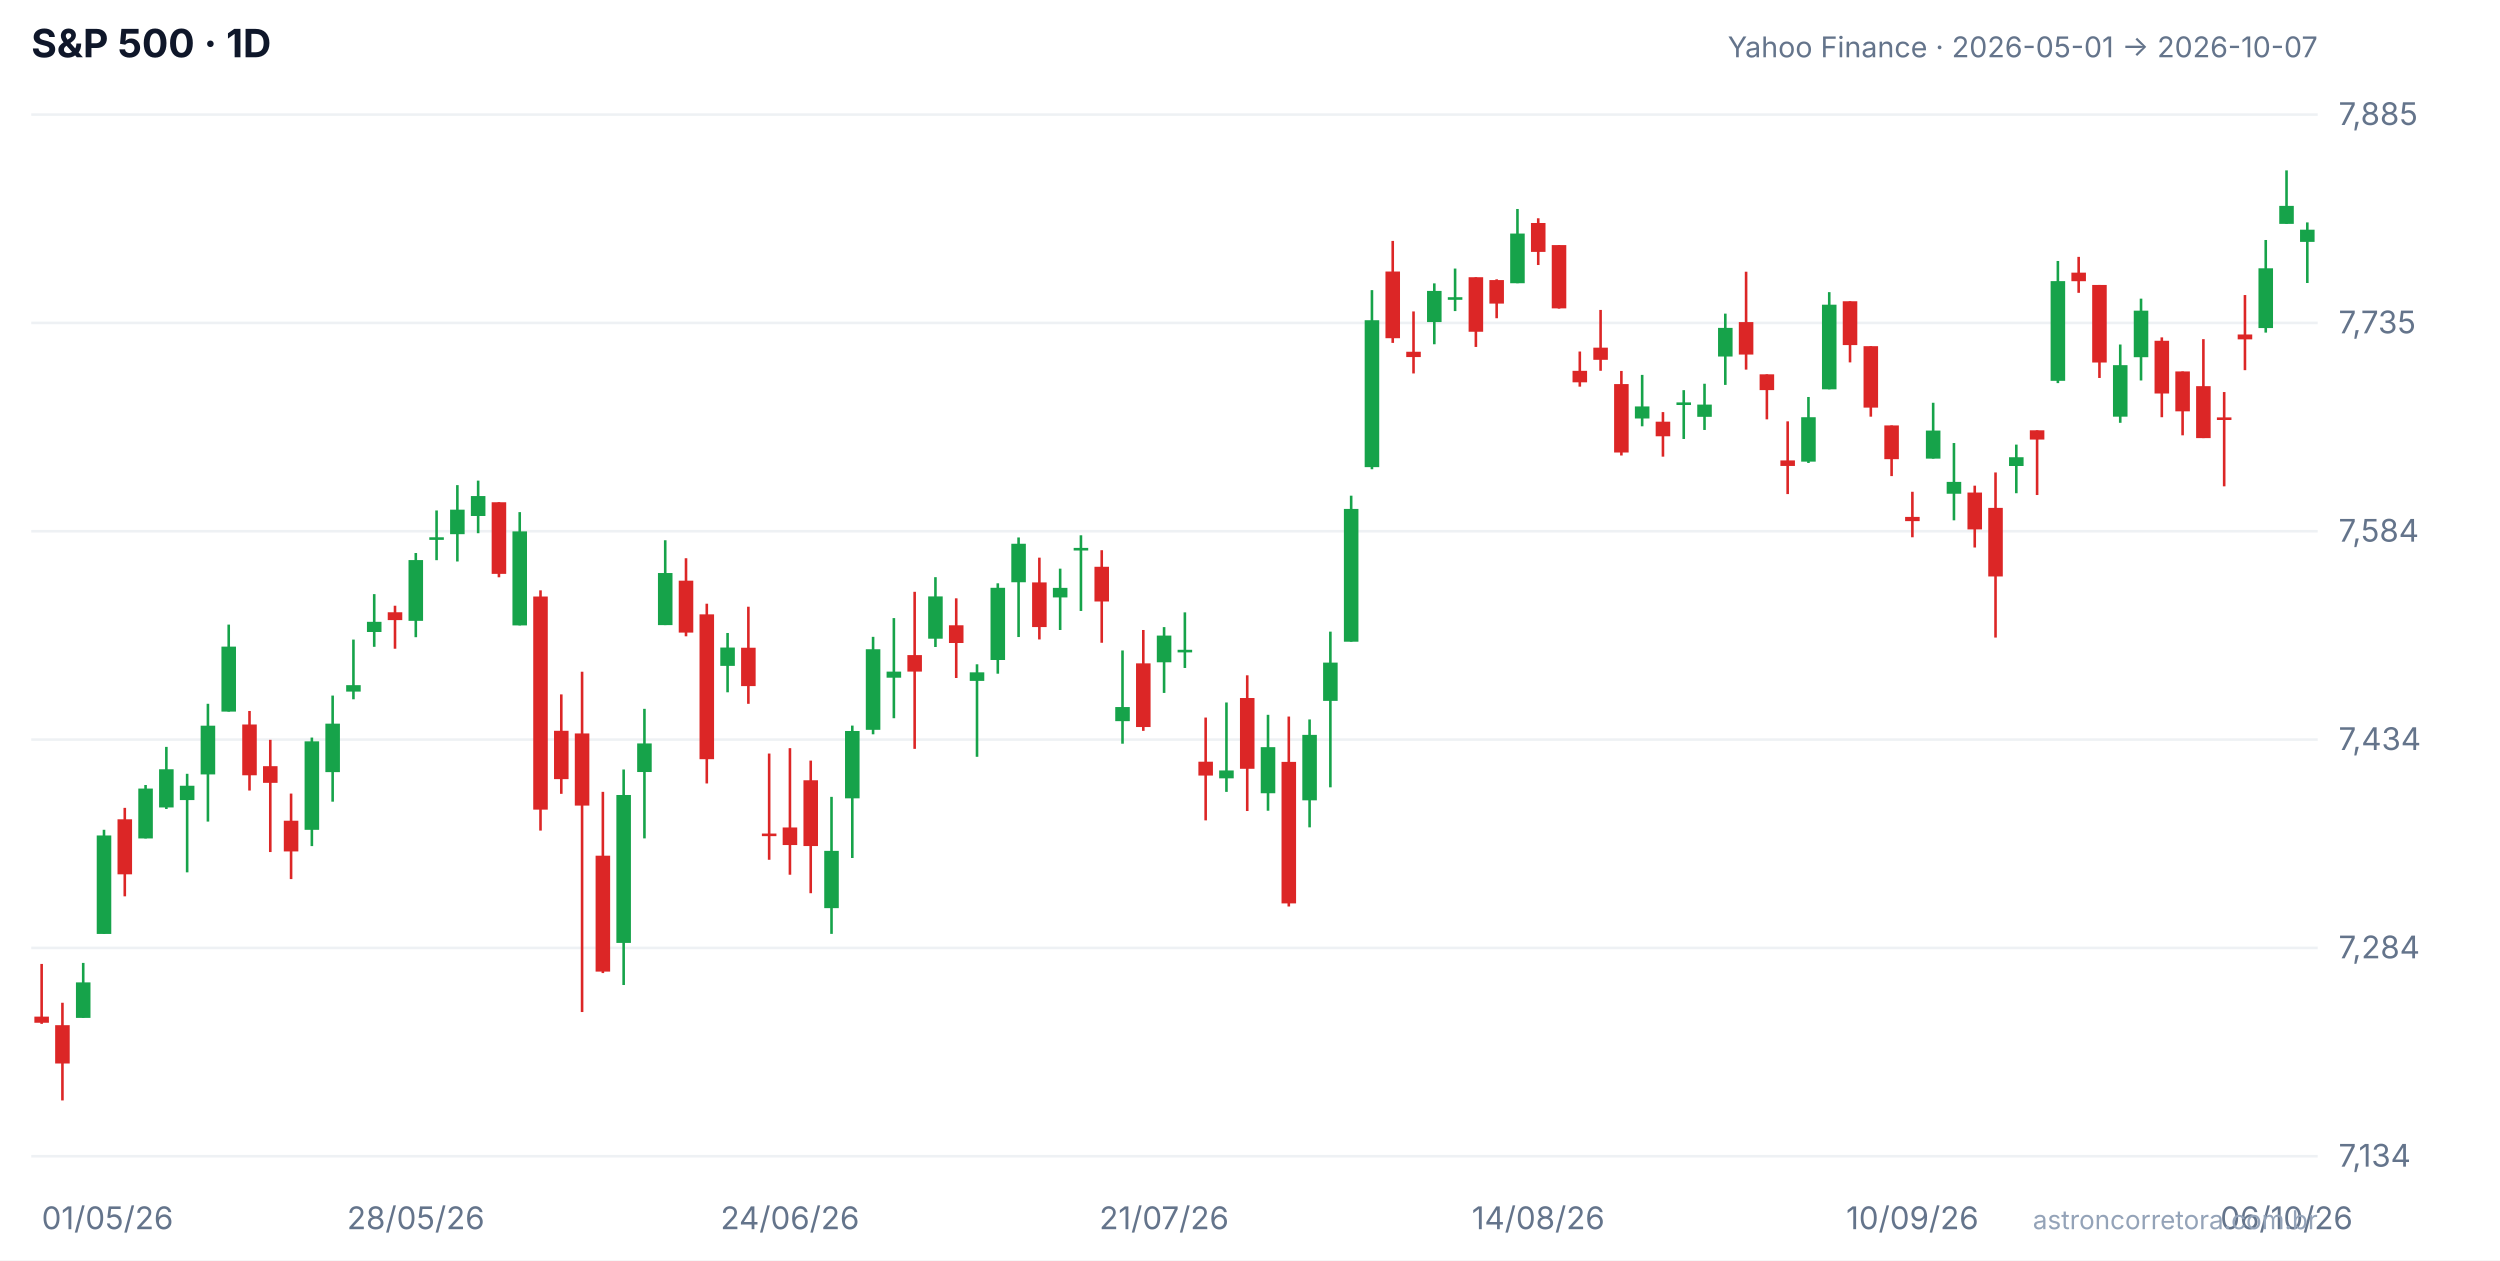
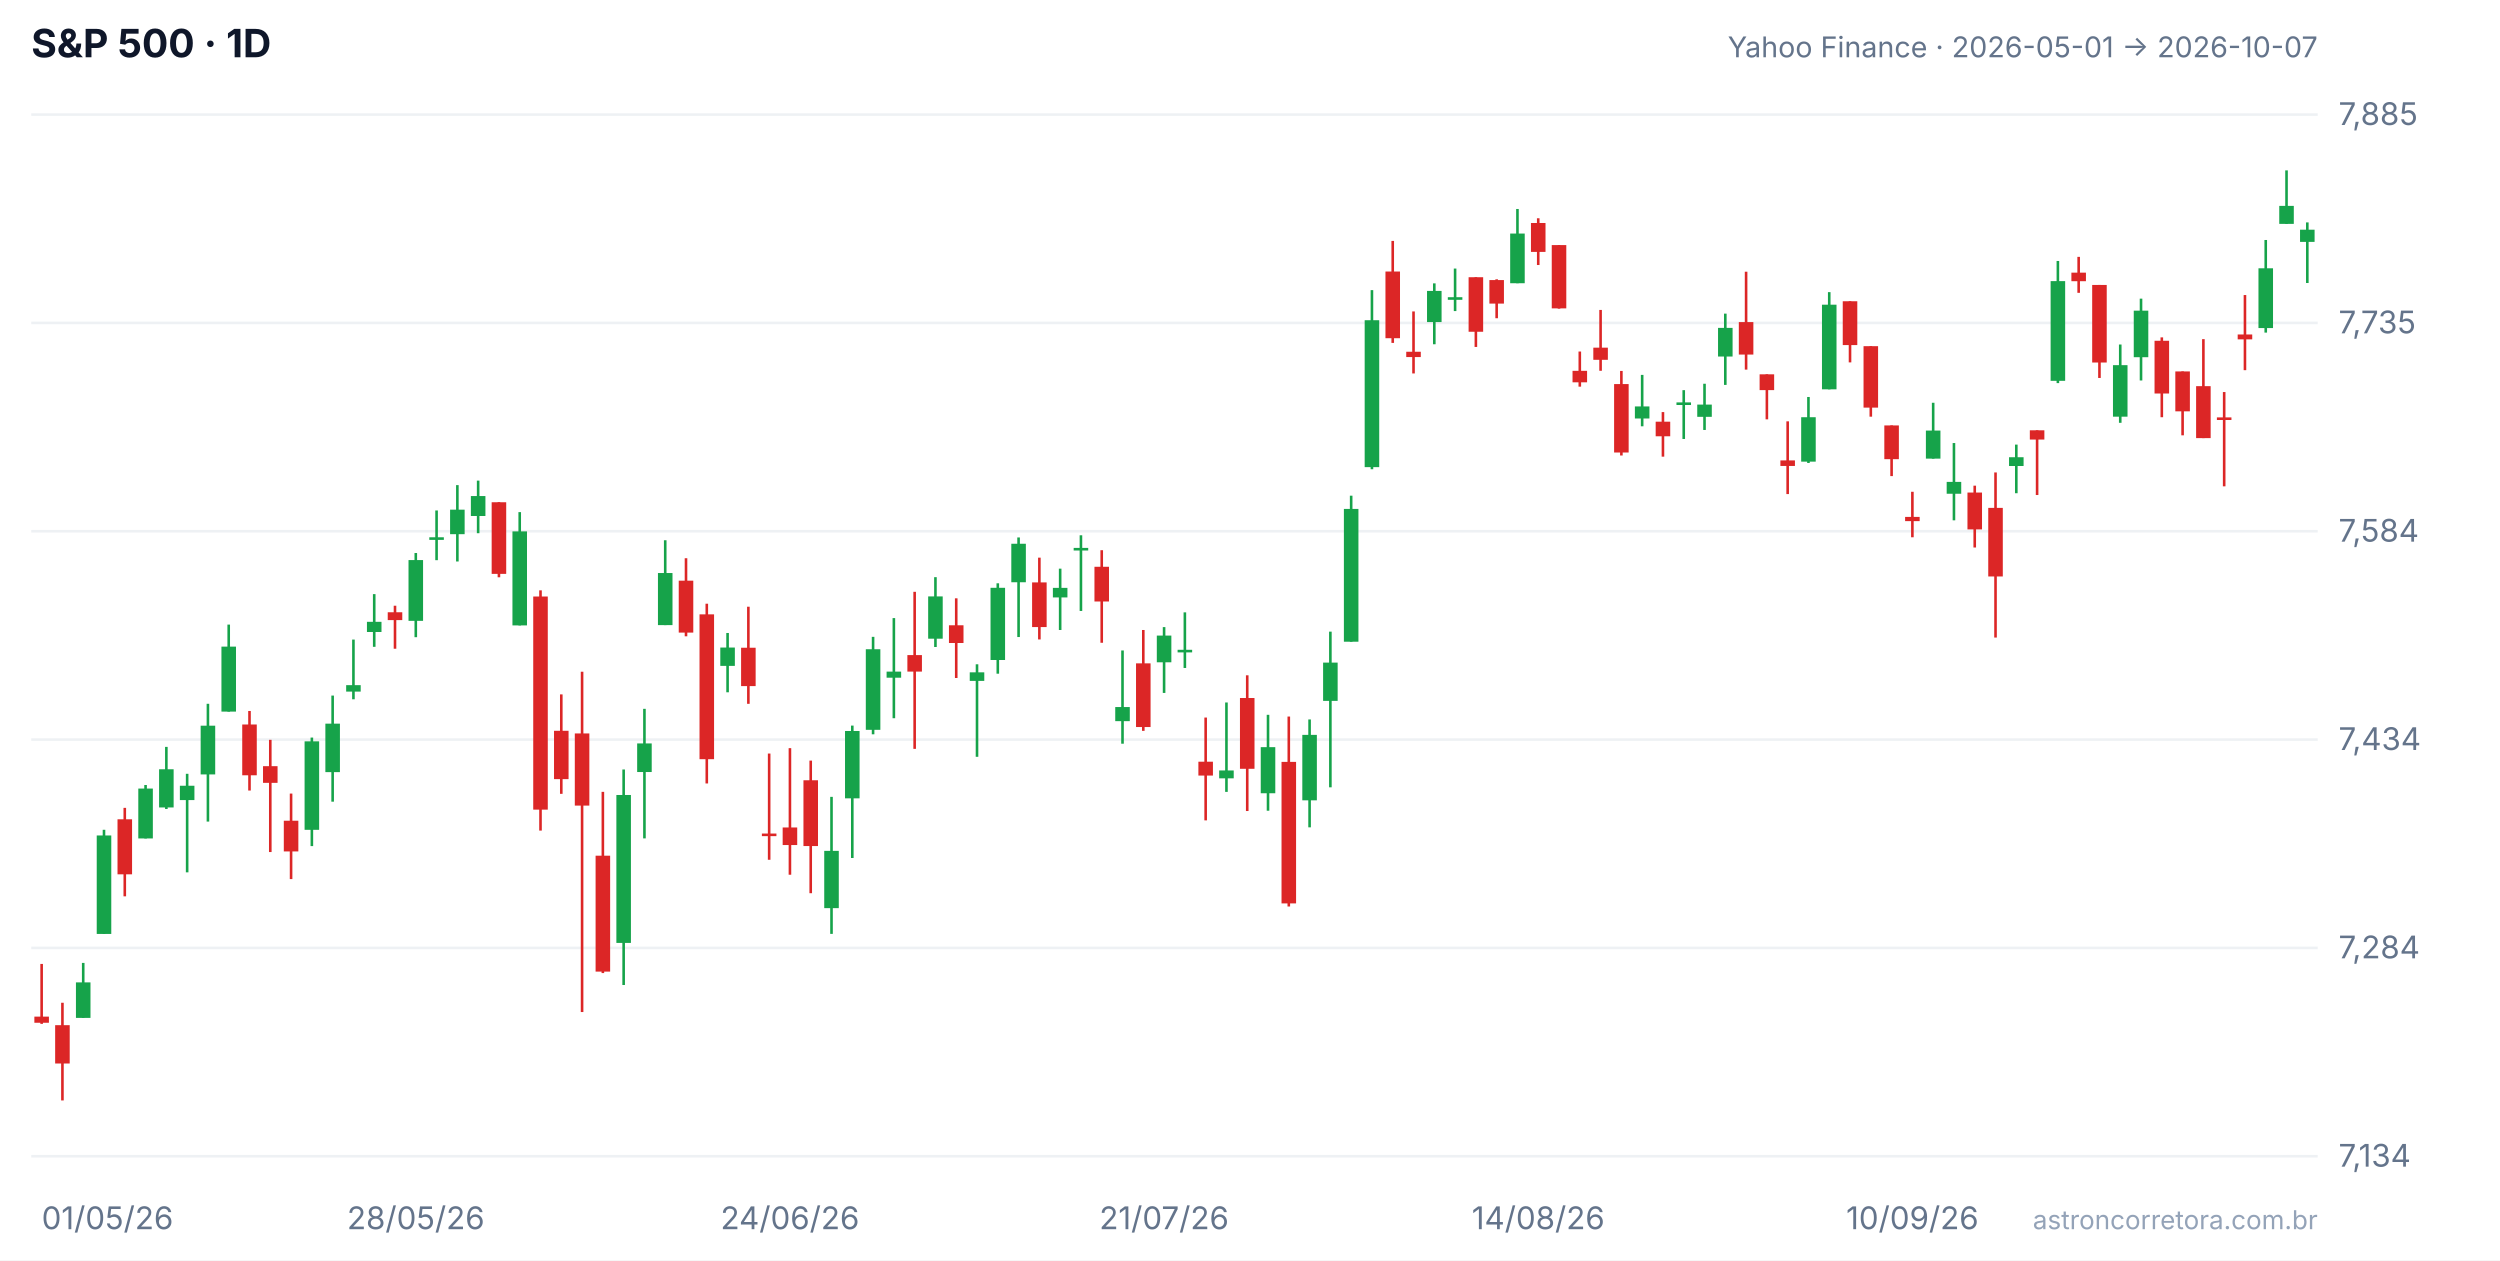
<svg xmlns="http://www.w3.org/2000/svg" viewBox="0 0 960 484" font-family="Inter,system-ui,sans-serif" font-size="12" role="img">
  <rect width="960" height="484" fill="#ffffff" />
  <text x="12" y="22" font-size="15" font-weight="700" fill="#0f172a">S&amp;P 500 · 1D</text>
  <text x="890" y="22" font-size="11" fill="#64748b" text-anchor="end">Yahoo Finance · 2026-05-01 → 2026-10-07</text>
  <line x1="12" x2="890" y1="444" y2="444" stroke="#eef1f4" />
  <text x="898" y="448" fill="#64748b">7,134</text>
  <line x1="12" x2="890" y1="364" y2="364" stroke="#eef1f4" />
  <text x="898" y="368" fill="#64748b">7,284</text>
  <line x1="12" x2="890" y1="284" y2="284" stroke="#eef1f4" />
  <text x="898" y="288" fill="#64748b">7,434</text>
  <line x1="12" x2="890" y1="204" y2="204" stroke="#eef1f4" />
  <text x="898" y="208" fill="#64748b">7,584</text>
  <line x1="12" x2="890" y1="124" y2="124" stroke="#eef1f4" />
  <text x="898" y="128" fill="#64748b">7,735</text>
  <line x1="12" x2="890" y1="44" y2="44" stroke="#eef1f4" />
  <text x="898" y="48" fill="#64748b">7,885</text>
  <text x="15.991" y="472" fill="#64748b" text-anchor="start">01/05/26</text>
  <text x="159.664" y="472" fill="#64748b" text-anchor="middle">28/05/26</text>
  <text x="303.336" y="472" fill="#64748b" text-anchor="middle">24/06/26</text>
  <text x="447.009" y="472" fill="#64748b" text-anchor="middle">21/07/26</text>
  <text x="590.682" y="472" fill="#64748b" text-anchor="middle">14/08/26</text>
  <text x="734.355" y="472" fill="#64748b" text-anchor="middle">10/09/26</text>
-   <text x="878.027" y="472" fill="#64748b" text-anchor="middle">06/10/26</text>
  <line x1="15.991" x2="15.991" y1="370.151" y2="393.165" stroke="#dc2626" />
  <rect x="13.197" y="390.384" width="5.587" height="2.355" fill="#dc2626" />
  <line x1="23.973" x2="23.973" y1="385.057" y2="422.571" stroke="#dc2626" />
  <rect x="21.179" y="393.666" width="5.587" height="14.719" fill="#dc2626" />
  <line x1="31.955" x2="31.955" y1="369.757" y2="390.874" stroke="#16a34a" />
  <rect x="29.161" y="377.236" width="5.587" height="13.638" fill="#16a34a" />
  <line x1="39.936" x2="39.936" y1="318.636" y2="358.633" stroke="#16a34a" />
  <rect x="37.143" y="320.82" width="5.587" height="37.813" fill="#16a34a" />
  <line x1="47.918" x2="47.918" y1="310.218" y2="344.191" stroke="#dc2626" />
  <rect x="45.125" y="314.608" width="5.587" height="21.133" fill="#dc2626" />
  <line x1="55.9" x2="55.9" y1="301.439" y2="321.965" stroke="#16a34a" />
  <rect x="53.106" y="302.808" width="5.587" height="19.157" fill="#16a34a" />
  <line x1="63.882" x2="63.882" y1="286.805" y2="310.655" stroke="#16a34a" />
  <rect x="61.088" y="295.398" width="5.587" height="14.666" fill="#16a34a" />
  <line x1="71.864" x2="71.864" y1="297.14" y2="334.98" stroke="#16a34a" />
  <rect x="69.07" y="301.727" width="5.587" height="5.503" fill="#16a34a" />
  <line x1="79.845" x2="79.845" y1="270.253" y2="315.487" stroke="#16a34a" />
  <rect x="77.052" y="278.665" width="5.587" height="18.715" fill="#16a34a" />
  <line x1="87.827" x2="87.827" y1="239.845" y2="273.258" stroke="#16a34a" />
  <rect x="85.034" y="248.304" width="5.587" height="24.953" fill="#16a34a" />
  <line x1="95.809" x2="95.809" y1="273.018" y2="303.57" stroke="#dc2626" />
  <rect x="93.015" y="278.207" width="5.587" height="19.503" fill="#dc2626" />
  <line x1="103.791" x2="103.791" y1="284.093" y2="327.186" stroke="#dc2626" />
  <rect x="100.997" y="294.21" width="5.587" height="6.403" fill="#dc2626" />
  <line x1="111.773" x2="111.773" y1="304.731" y2="337.569" stroke="#dc2626" />
  <rect x="108.979" y="315.157" width="5.587" height="11.795" fill="#dc2626" />
  <line x1="119.755" x2="119.755" y1="283.225" y2="324.901" stroke="#16a34a" />
  <rect x="116.961" y="284.674" width="5.587" height="33.978" fill="#16a34a" />
  <line x1="127.736" x2="127.736" y1="267.099" y2="307.843" stroke="#16a34a" />
  <rect x="124.943" y="277.882" width="5.587" height="18.614" fill="#16a34a" />
  <line x1="135.718" x2="135.718" y1="245.598" y2="268.522" stroke="#16a34a" />
  <rect x="132.925" y="263.098" width="5.587" height="2.477" fill="#16a34a" />
  <line x1="143.7" x2="143.7" y1="228.141" y2="248.379" stroke="#16a34a" />
  <rect x="140.906" y="238.779" width="5.587" height="3.905" fill="#16a34a" />
  <line x1="151.682" x2="151.682" y1="232.599" y2="249.114" stroke="#dc2626" />
  <rect x="148.888" y="235.109" width="5.587" height="3.01" fill="#dc2626" />
  <line x1="159.664" x2="159.664" y1="212.356" y2="244.682" stroke="#16a34a" />
  <rect x="156.87" y="215.067" width="5.587" height="23.339" fill="#16a34a" />
  <line x1="167.645" x2="167.645" y1="196.022" y2="215.11" stroke="#16a34a" />
  <rect x="164.852" y="206.315" width="5.587" height="1" fill="#16a34a" />
  <line x1="175.627" x2="175.627" y1="186.284" y2="215.611" stroke="#16a34a" />
  <rect x="172.834" y="195.713" width="5.587" height="9.413" fill="#16a34a" />
  <line x1="183.609" x2="183.609" y1="184.558" y2="204.754" stroke="#16a34a" />
  <rect x="180.815" y="190.482" width="5.587" height="7.661" fill="#16a34a" />
  <line x1="191.591" x2="191.591" y1="192.842" y2="221.678" stroke="#dc2626" />
  <rect x="188.797" y="192.863" width="5.587" height="27.505" fill="#dc2626" />
  <line x1="199.573" x2="199.573" y1="196.656" y2="240.154" stroke="#16a34a" />
  <rect x="196.779" y="204.051" width="5.587" height="36.103" fill="#16a34a" />
  <line x1="207.555" x2="207.555" y1="226.692" y2="318.95" stroke="#dc2626" />
  <rect x="204.761" y="229.062" width="5.587" height="81.838" fill="#dc2626" />
  <line x1="215.536" x2="215.536" y1="266.646" y2="304.833" stroke="#dc2626" />
  <rect x="212.743" y="280.625" width="5.587" height="18.56" fill="#dc2626" />
  <line x1="223.518" x2="223.518" y1="257.942" y2="388.62" stroke="#dc2626" />
  <rect x="220.725" y="281.643" width="5.587" height="27.707" fill="#dc2626" />
  <line x1="231.5" x2="231.5" y1="304.071" y2="373.661" stroke="#dc2626" />
  <rect x="228.706" y="328.587" width="5.587" height="44.51" fill="#dc2626" />
  <line x1="239.482" x2="239.482" y1="295.483" y2="378.243" stroke="#16a34a" />
  <rect x="236.688" y="305.275" width="5.587" height="56.805" fill="#16a34a" />
  <line x1="247.464" x2="247.464" y1="272.192" y2="321.944" stroke="#16a34a" />
  <rect x="244.67" y="285.478" width="5.587" height="10.98" fill="#16a34a" />
  <line x1="255.445" x2="255.445" y1="207.455" y2="240.042" stroke="#16a34a" />
  <rect x="252.652" y="220.043" width="5.587" height="19.999" fill="#16a34a" />
  <line x1="263.427" x2="263.427" y1="214.359" y2="244.341" stroke="#dc2626" />
  <rect x="260.634" y="222.979" width="5.587" height="19.94" fill="#dc2626" />
  <line x1="271.409" x2="271.409" y1="231.827" y2="300.848" stroke="#dc2626" />
  <rect x="268.615" y="235.913" width="5.587" height="55.617" fill="#dc2626" />
  <line x1="279.391" x2="279.391" y1="243.068" y2="265.842" stroke="#16a34a" />
  <rect x="276.597" y="248.656" width="5.587" height="7.043" fill="#16a34a" />
  <line x1="287.373" x2="287.373" y1="232.978" y2="270.269" stroke="#dc2626" />
  <rect x="284.579" y="248.731" width="5.587" height="14.73" fill="#dc2626" />
  <line x1="295.355" x2="295.355" y1="289.362" y2="330.153" stroke="#dc2626" />
  <rect x="292.561" y="320.079" width="5.587" height="1" fill="#dc2626" />
  <line x1="303.336" x2="303.336" y1="287.29" y2="335.896" stroke="#dc2626" />
  <rect x="300.543" y="317.751" width="5.587" height="6.744" fill="#dc2626" />
  <line x1="311.318" x2="311.318" y1="292.074" y2="342.992" stroke="#dc2626" />
  <rect x="308.525" y="299.622" width="5.587" height="25.262" fill="#dc2626" />
  <line x1="319.3" x2="319.3" y1="305.994" y2="358.612" stroke="#16a34a" />
  <rect x="316.506" y="326.733" width="5.587" height="21.991" fill="#16a34a" />
  <line x1="327.282" x2="327.282" y1="278.628" y2="329.471" stroke="#16a34a" />
  <rect x="324.488" y="280.7" width="5.587" height="25.864" fill="#16a34a" />
  <line x1="335.264" x2="335.264" y1="244.549" y2="281.973" stroke="#16a34a" />
  <rect x="332.47" y="249.306" width="5.587" height="30.946" fill="#16a34a" />
  <line x1="343.245" x2="343.245" y1="237.346" y2="275.799" stroke="#16a34a" />
  <rect x="340.452" y="257.899" width="5.587" height="2.339" fill="#16a34a" />
  <line x1="351.227" x2="351.227" y1="227.256" y2="287.562" stroke="#dc2626" />
  <rect x="348.434" y="251.554" width="5.587" height="6.339" fill="#dc2626" />
  <line x1="359.209" x2="359.209" y1="221.631" y2="248.448" stroke="#16a34a" />
  <rect x="356.415" y="229.025" width="5.587" height="16.232" fill="#16a34a" />
  <line x1="367.191" x2="367.191" y1="229.755" y2="260.35" stroke="#dc2626" />
  <rect x="364.397" y="240.106" width="5.587" height="6.808" fill="#dc2626" />
  <line x1="375.173" x2="375.173" y1="255.086" y2="290.614" stroke="#16a34a" />
  <rect x="372.379" y="258.176" width="5.587" height="3.287" fill="#16a34a" />
  <line x1="383.155" x2="383.155" y1="223.985" y2="258.698" stroke="#16a34a" />
  <rect x="380.361" y="225.717" width="5.587" height="27.723" fill="#16a34a" />
  <line x1="391.136" x2="391.136" y1="206.384" y2="244.618" stroke="#16a34a" />
  <rect x="388.343" y="208.802" width="5.587" height="14.783" fill="#16a34a" />
  <line x1="399.118" x2="399.118" y1="214.14" y2="245.55" stroke="#dc2626" />
  <rect x="396.325" y="223.644" width="5.587" height="17.149" fill="#dc2626" />
  <line x1="407.1" x2="407.1" y1="218.365" y2="241.917" stroke="#16a34a" />
  <rect x="404.306" y="225.743" width="5.587" height="3.67" fill="#16a34a" />
  <line x1="415.082" x2="415.082" y1="205.548" y2="234.608" stroke="#16a34a" />
  <rect x="412.288" y="210.395" width="5.587" height="1" fill="#16a34a" />
  <line x1="423.064" x2="423.064" y1="211.28" y2="246.824" stroke="#dc2626" />
  <rect x="420.27" y="217.641" width="5.587" height="13.334" fill="#dc2626" />
  <line x1="431.045" x2="431.045" y1="249.78" y2="285.585" stroke="#16a34a" />
  <rect x="428.252" y="271.505" width="5.587" height="5.418" fill="#16a34a" />
  <line x1="439.027" x2="439.027" y1="241.917" y2="280.647" stroke="#dc2626" />
  <rect x="436.234" y="254.729" width="5.587" height="24.453" fill="#dc2626" />
  <line x1="447.009" x2="447.009" y1="240.809" y2="266.087" stroke="#16a34a" />
  <rect x="444.215" y="244.064" width="5.587" height="10.255" fill="#16a34a" />
  <line x1="454.991" x2="454.991" y1="235.146" y2="256.503" stroke="#16a34a" />
  <rect x="452.197" y="249.519" width="5.587" height="1" fill="#16a34a" />
  <line x1="462.973" x2="462.973" y1="275.538" y2="315.024" stroke="#dc2626" />
  <rect x="460.179" y="292.495" width="5.587" height="5.322" fill="#dc2626" />
  <line x1="470.955" x2="470.955" y1="269.752" y2="304.087" stroke="#16a34a" />
  <rect x="468.161" y="295.856" width="5.587" height="3.026" fill="#16a34a" />
  <line x1="478.936" x2="478.936" y1="259.316" y2="311.433" stroke="#dc2626" />
  <rect x="476.143" y="268.037" width="5.587" height="27.18" fill="#dc2626" />
  <line x1="486.918" x2="486.918" y1="274.488" y2="311.321" stroke="#16a34a" />
  <rect x="484.125" y="286.906" width="5.587" height="17.703" fill="#16a34a" />
  <line x1="494.9" x2="494.9" y1="275.154" y2="348.096" stroke="#dc2626" />
  <rect x="492.106" y="292.564" width="5.587" height="54.344" fill="#dc2626" />
  <line x1="502.882" x2="502.882" y1="276.268" y2="317.698" stroke="#16a34a" />
  <rect x="500.088" y="282.192" width="5.587" height="25.134" fill="#16a34a" />
  <line x1="510.864" x2="510.864" y1="242.551" y2="302.329" stroke="#16a34a" />
  <rect x="508.07" y="254.441" width="5.587" height="14.698" fill="#16a34a" />
  <line x1="518.845" x2="518.845" y1="190.343" y2="246.419" stroke="#16a34a" />
  <rect x="516.052" y="195.426" width="5.587" height="50.993" fill="#16a34a" />
  <line x1="526.827" x2="526.827" y1="111.409" y2="180.189" stroke="#16a34a" />
  <rect x="524.034" y="122.964" width="5.587" height="56.416" fill="#16a34a" />
  <line x1="534.809" x2="534.809" y1="92.513" y2="131.674" stroke="#dc2626" />
  <rect x="532.015" y="104.265" width="5.587" height="25.609" fill="#dc2626" />
  <line x1="542.791" x2="542.791" y1="119.591" y2="143.404" stroke="#dc2626" />
  <rect x="539.997" y="135.072" width="5.587" height="2.04" fill="#dc2626" />
  <line x1="550.773" x2="550.773" y1="108.814" y2="132.196" stroke="#16a34a" />
  <rect x="547.979" y="111.712" width="5.587" height="11.965" fill="#16a34a" />
  <line x1="558.755" x2="558.755" y1="103.125" y2="119.453" stroke="#16a34a" />
  <rect x="555.961" y="114.126" width="5.587" height="1" fill="#16a34a" />
  <line x1="566.736" x2="566.736" y1="106.454" y2="133.229" stroke="#dc2626" />
  <rect x="563.943" y="106.454" width="5.587" height="20.941" fill="#dc2626" />
  <line x1="574.718" x2="574.718" y1="107.253" y2="122.202" stroke="#dc2626" />
  <rect x="571.925" y="107.546" width="5.587" height="9.035" fill="#dc2626" />
  <line x1="582.7" x2="582.7" y1="80.249" y2="108.761" stroke="#16a34a" />
  <rect x="579.906" y="89.684" width="5.587" height="19.077" fill="#16a34a" />
  <line x1="590.682" x2="590.682" y1="83.813" y2="101.766" stroke="#dc2626" />
  <rect x="587.888" y="85.63" width="5.587" height="11.102" fill="#dc2626" />
  <line x1="598.664" x2="598.664" y1="94.111" y2="118.51" stroke="#dc2626" />
  <rect x="595.87" y="94.111" width="5.587" height="24.303" fill="#dc2626" />
  <line x1="606.645" x2="606.645" y1="134.987" y2="148.476" stroke="#dc2626" />
  <rect x="603.852" y="142.398" width="5.587" height="4.411" fill="#dc2626" />
  <line x1="614.627" x2="614.627" y1="119.016" y2="142.382" stroke="#dc2626" />
  <rect x="611.834" y="133.501" width="5.587" height="4.667" fill="#dc2626" />
  <line x1="622.609" x2="622.609" y1="142.44" y2="174.91" stroke="#dc2626" />
  <rect x="619.815" y="147.485" width="5.587" height="26.28" fill="#dc2626" />
  <line x1="630.591" x2="630.591" y1="143.959" y2="163.696" stroke="#16a34a" />
  <rect x="627.797" y="156.073" width="5.587" height="4.629" fill="#16a34a" />
  <line x1="638.573" x2="638.573" y1="158.241" y2="175.358" stroke="#dc2626" />
  <rect x="635.779" y="161.928" width="5.587" height="5.604" fill="#dc2626" />
  <line x1="646.555" x2="646.555" y1="149.819" y2="168.565" stroke="#16a34a" />
  <rect x="643.761" y="154.523" width="5.587" height="1" fill="#16a34a" />
  <line x1="654.536" x2="654.536" y1="147.357" y2="165.108" stroke="#16a34a" />
  <rect x="651.743" y="155.364" width="5.587" height="4.699" fill="#16a34a" />
  <line x1="662.518" x2="662.518" y1="120.433" y2="147.805" stroke="#16a34a" />
  <rect x="659.725" y="125.909" width="5.587" height="11.001" fill="#16a34a" />
  <line x1="670.5" x2="670.5" y1="104.339" y2="141.934" stroke="#dc2626" />
  <rect x="667.706" y="123.683" width="5.587" height="12.471" fill="#dc2626" />
  <line x1="678.482" x2="678.482" y1="143.74" y2="161.032" stroke="#dc2626" />
  <rect x="675.688" y="143.74" width="5.587" height="6.062" fill="#dc2626" />
  <line x1="686.464" x2="686.464" y1="161.794" y2="189.725" stroke="#dc2626" />
  <rect x="683.67" y="176.796" width="5.587" height="2.131" fill="#dc2626" />
  <line x1="694.445" x2="694.445" y1="152.44" y2="177.782" stroke="#16a34a" />
  <rect x="691.652" y="160.212" width="5.587" height="17.058" fill="#16a34a" />
  <line x1="702.427" x2="702.427" y1="112.181" y2="149.499" stroke="#16a34a" />
  <rect x="699.634" y="117.002" width="5.587" height="32.497" fill="#16a34a" />
  <line x1="710.409" x2="710.409" y1="115.681" y2="139.158" stroke="#dc2626" />
  <rect x="707.615" y="115.681" width="5.587" height="16.829" fill="#dc2626" />
  <line x1="718.391" x2="718.391" y1="132.931" y2="160.004" stroke="#dc2626" />
  <rect x="715.597" y="132.931" width="5.587" height="23.595" fill="#dc2626" />
  <line x1="726.373" x2="726.373" y1="163.366" y2="182.821" stroke="#dc2626" />
  <rect x="723.579" y="163.366" width="5.587" height="12.956" fill="#dc2626" />
  <line x1="734.355" x2="734.355" y1="188.841" y2="206.315" stroke="#dc2626" />
  <rect x="731.561" y="198.494" width="5.587" height="1.62" fill="#dc2626" />
  <line x1="742.336" x2="742.336" y1="154.661" y2="176.114" stroke="#16a34a" />
  <rect x="739.543" y="165.337" width="5.587" height="10.777" fill="#16a34a" />
  <line x1="750.318" x2="750.318" y1="170.126" y2="199.805" stroke="#16a34a" />
  <rect x="747.525" y="185.048" width="5.587" height="4.55" fill="#16a34a" />
  <line x1="758.3" x2="758.3" y1="186.497" y2="210.241" stroke="#dc2626" />
  <rect x="755.506" y="189.139" width="5.587" height="14.155" fill="#dc2626" />
  <line x1="766.282" x2="766.282" y1="181.42" y2="244.826" stroke="#dc2626" />
  <rect x="763.488" y="195.026" width="5.587" height="26.338" fill="#dc2626" />
  <line x1="774.264" x2="774.264" y1="170.728" y2="189.4" stroke="#16a34a" />
  <rect x="771.47" y="175.576" width="5.587" height="3.367" fill="#16a34a" />
  <line x1="782.245" x2="782.245" y1="165.236" y2="190.088" stroke="#dc2626" />
  <rect x="779.452" y="165.236" width="5.587" height="3.553" fill="#dc2626" />
  <line x1="790.227" x2="790.227" y1="100.216" y2="147.112" stroke="#16a34a" />
  <rect x="787.434" y="107.951" width="5.587" height="38.287" fill="#16a34a" />
  <line x1="798.209" x2="798.209" y1="98.634" y2="112.448" stroke="#dc2626" />
  <rect x="795.415" y="104.696" width="5.587" height="3.287" fill="#dc2626" />
  <line x1="806.191" x2="806.191" y1="109.422" y2="145.141" stroke="#dc2626" />
  <rect x="803.397" y="109.422" width="5.587" height="29.785" fill="#dc2626" />
  <line x1="814.173" x2="814.173" y1="132.292" y2="162.359" stroke="#16a34a" />
  <rect x="811.379" y="140.219" width="5.587" height="19.785" fill="#16a34a" />
  <line x1="822.155" x2="822.155" y1="114.68" y2="146.105" stroke="#16a34a" />
  <rect x="819.361" y="119.293" width="5.587" height="17.873" fill="#16a34a" />
  <line x1="830.136" x2="830.136" y1="129.553" y2="160.212" stroke="#dc2626" />
  <rect x="827.343" y="130.859" width="5.587" height="20.249" fill="#dc2626" />
  <line x1="838.118" x2="838.118" y1="142.632" y2="167.164" stroke="#dc2626" />
  <rect x="835.325" y="142.632" width="5.587" height="15.321" fill="#dc2626" />
  <line x1="846.1" x2="846.1" y1="130.23" y2="168.235" stroke="#dc2626" />
  <rect x="843.306" y="148.284" width="5.587" height="19.951" fill="#dc2626" />
  <line x1="854.082" x2="854.082" y1="150.543" y2="186.753" stroke="#dc2626" />
  <rect x="851.288" y="160.281" width="5.587" height="1" fill="#dc2626" />
  <line x1="862.064" x2="862.064" y1="113.295" y2="142.147" stroke="#dc2626" />
  <rect x="859.27" y="128.44" width="5.587" height="1.875" fill="#dc2626" />
  <line x1="870.045" x2="870.045" y1="92.156" y2="127.721" stroke="#16a34a" />
  <rect x="867.252" y="103.023" width="5.587" height="22.956" fill="#16a34a" />
  <line x1="878.027" x2="878.027" y1="65.429" y2="85.971" stroke="#16a34a" />
  <rect x="875.234" y="79.061" width="5.587" height="6.91" fill="#16a34a" />
  <line x1="886.009" x2="886.009" y1="85.406" y2="108.676" stroke="#16a34a" />
  <rect x="883.215" y="88.203" width="5.587" height="4.683" fill="#16a34a" />
  <text x="890" y="472" font-size="10" fill="#94a3b8" text-anchor="end">astroncorretora.com.br</text>
</svg>
